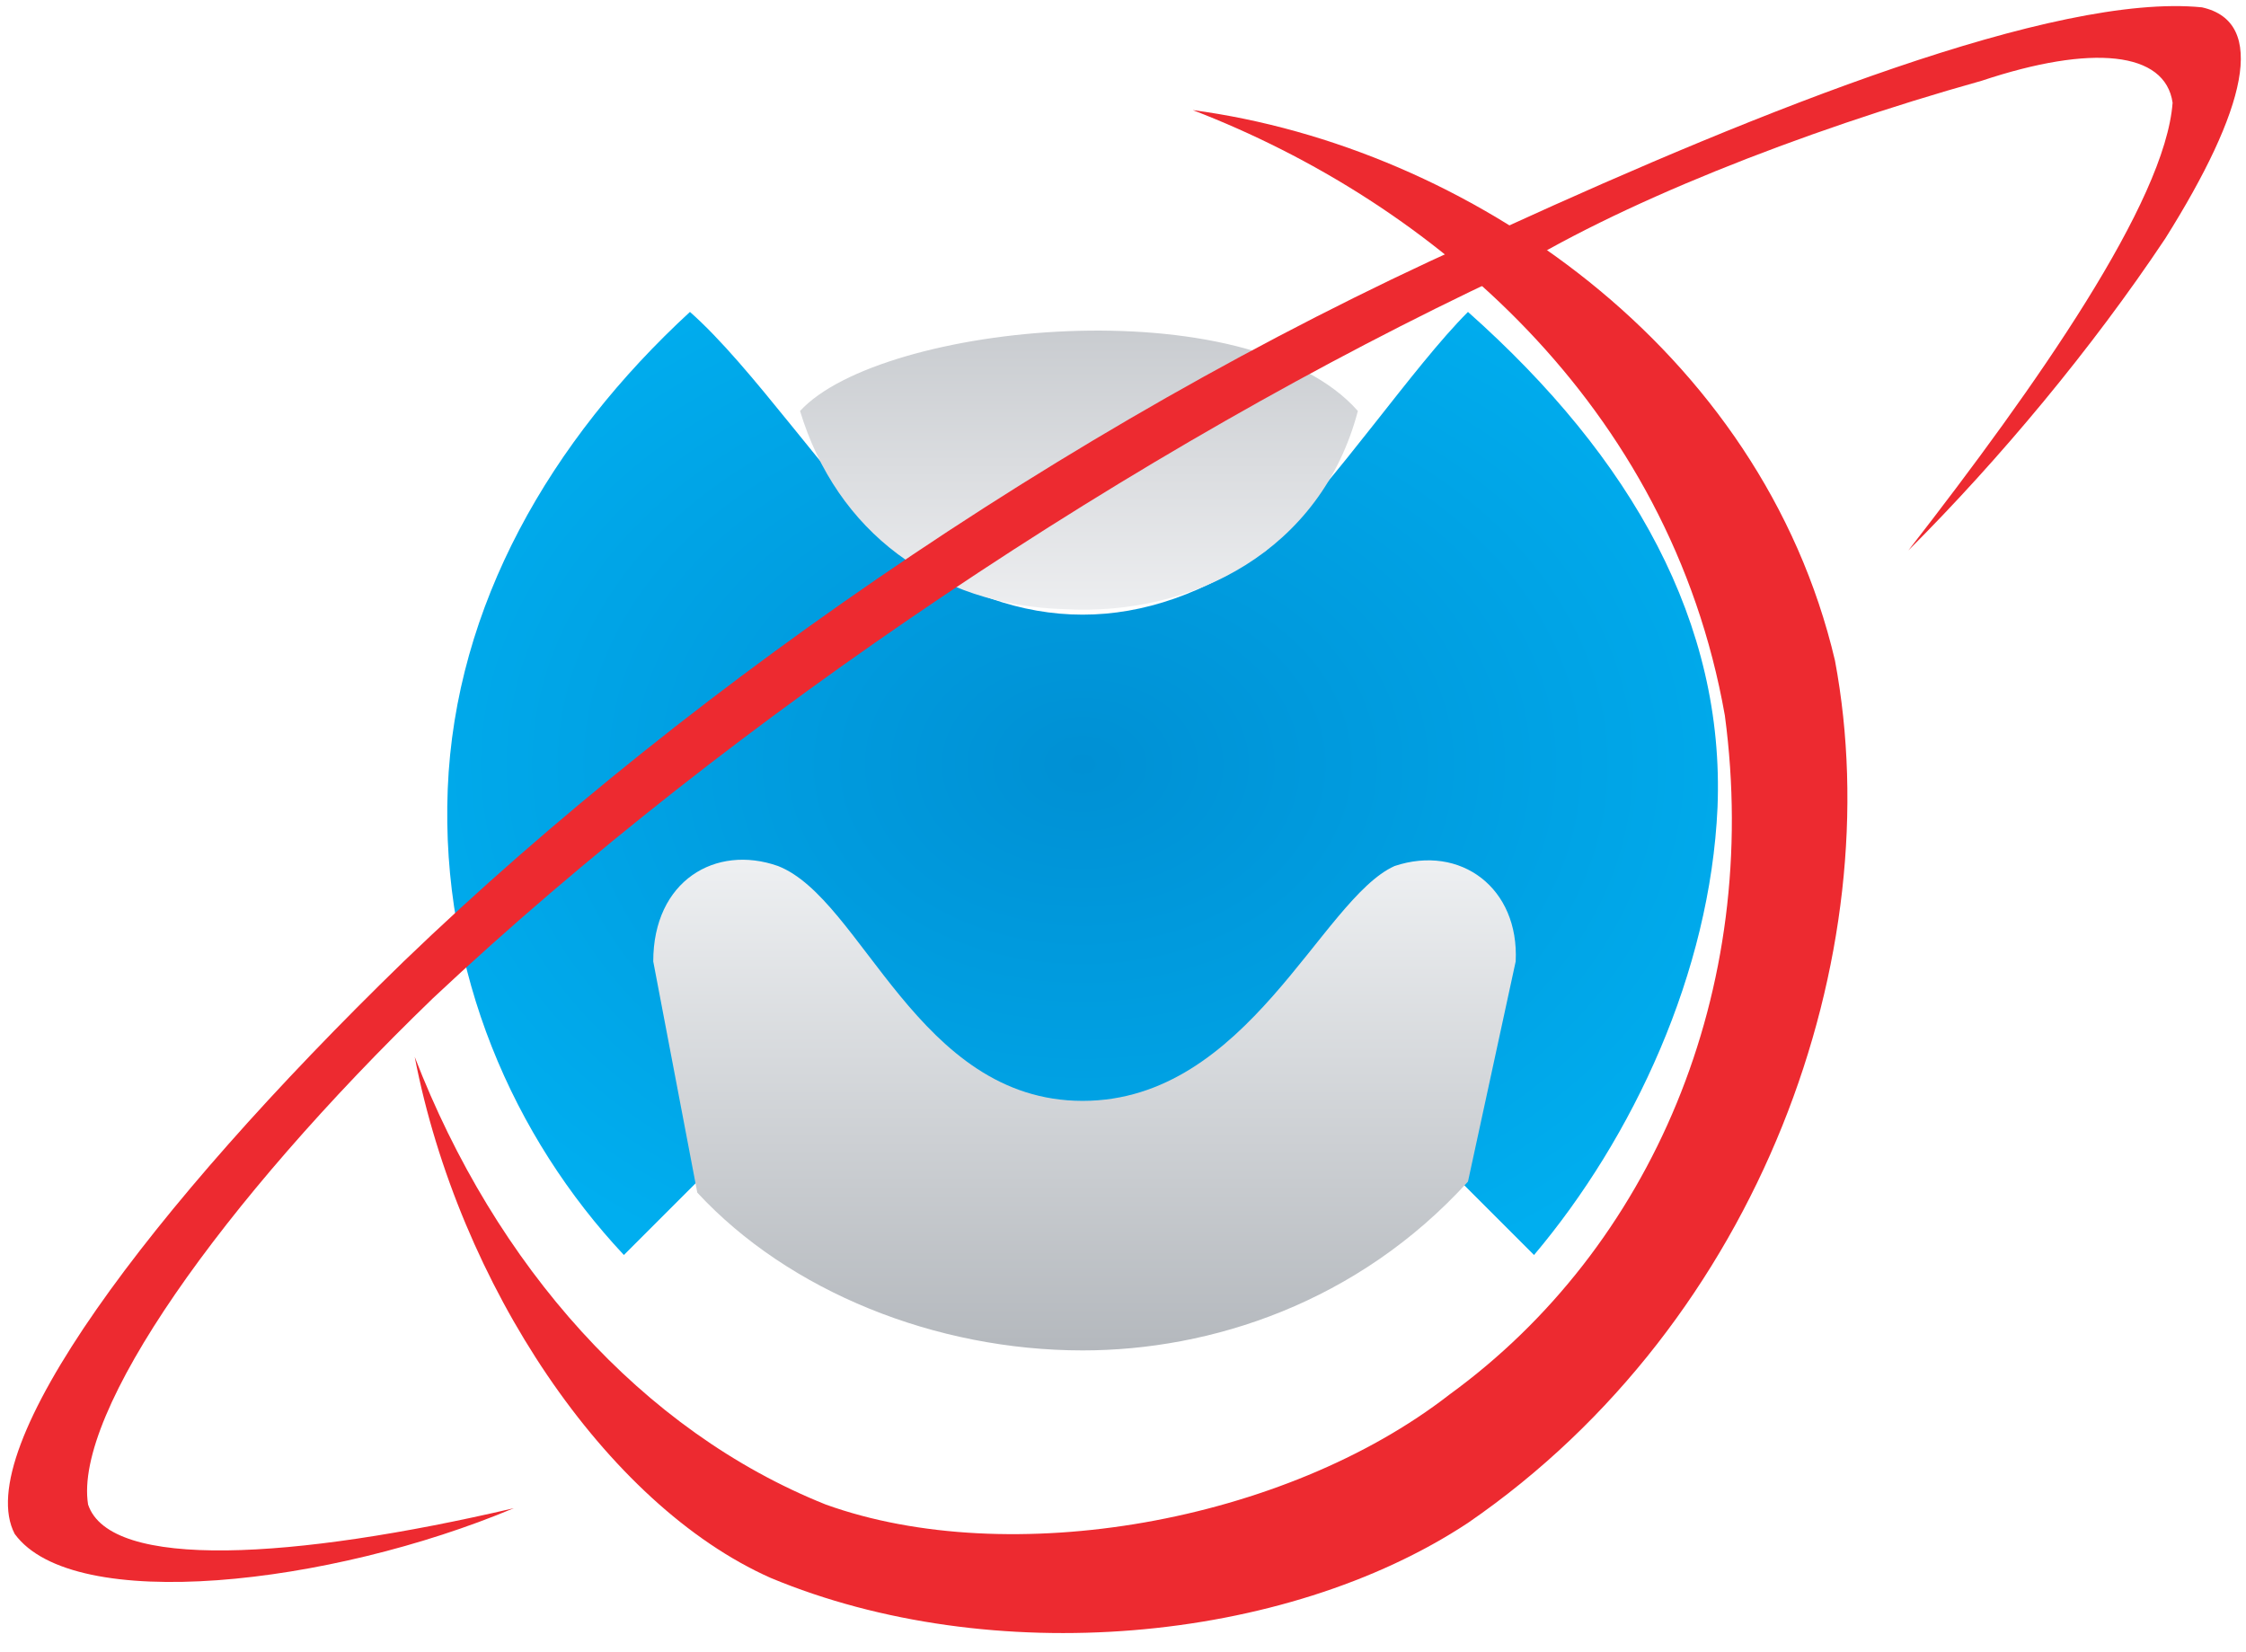
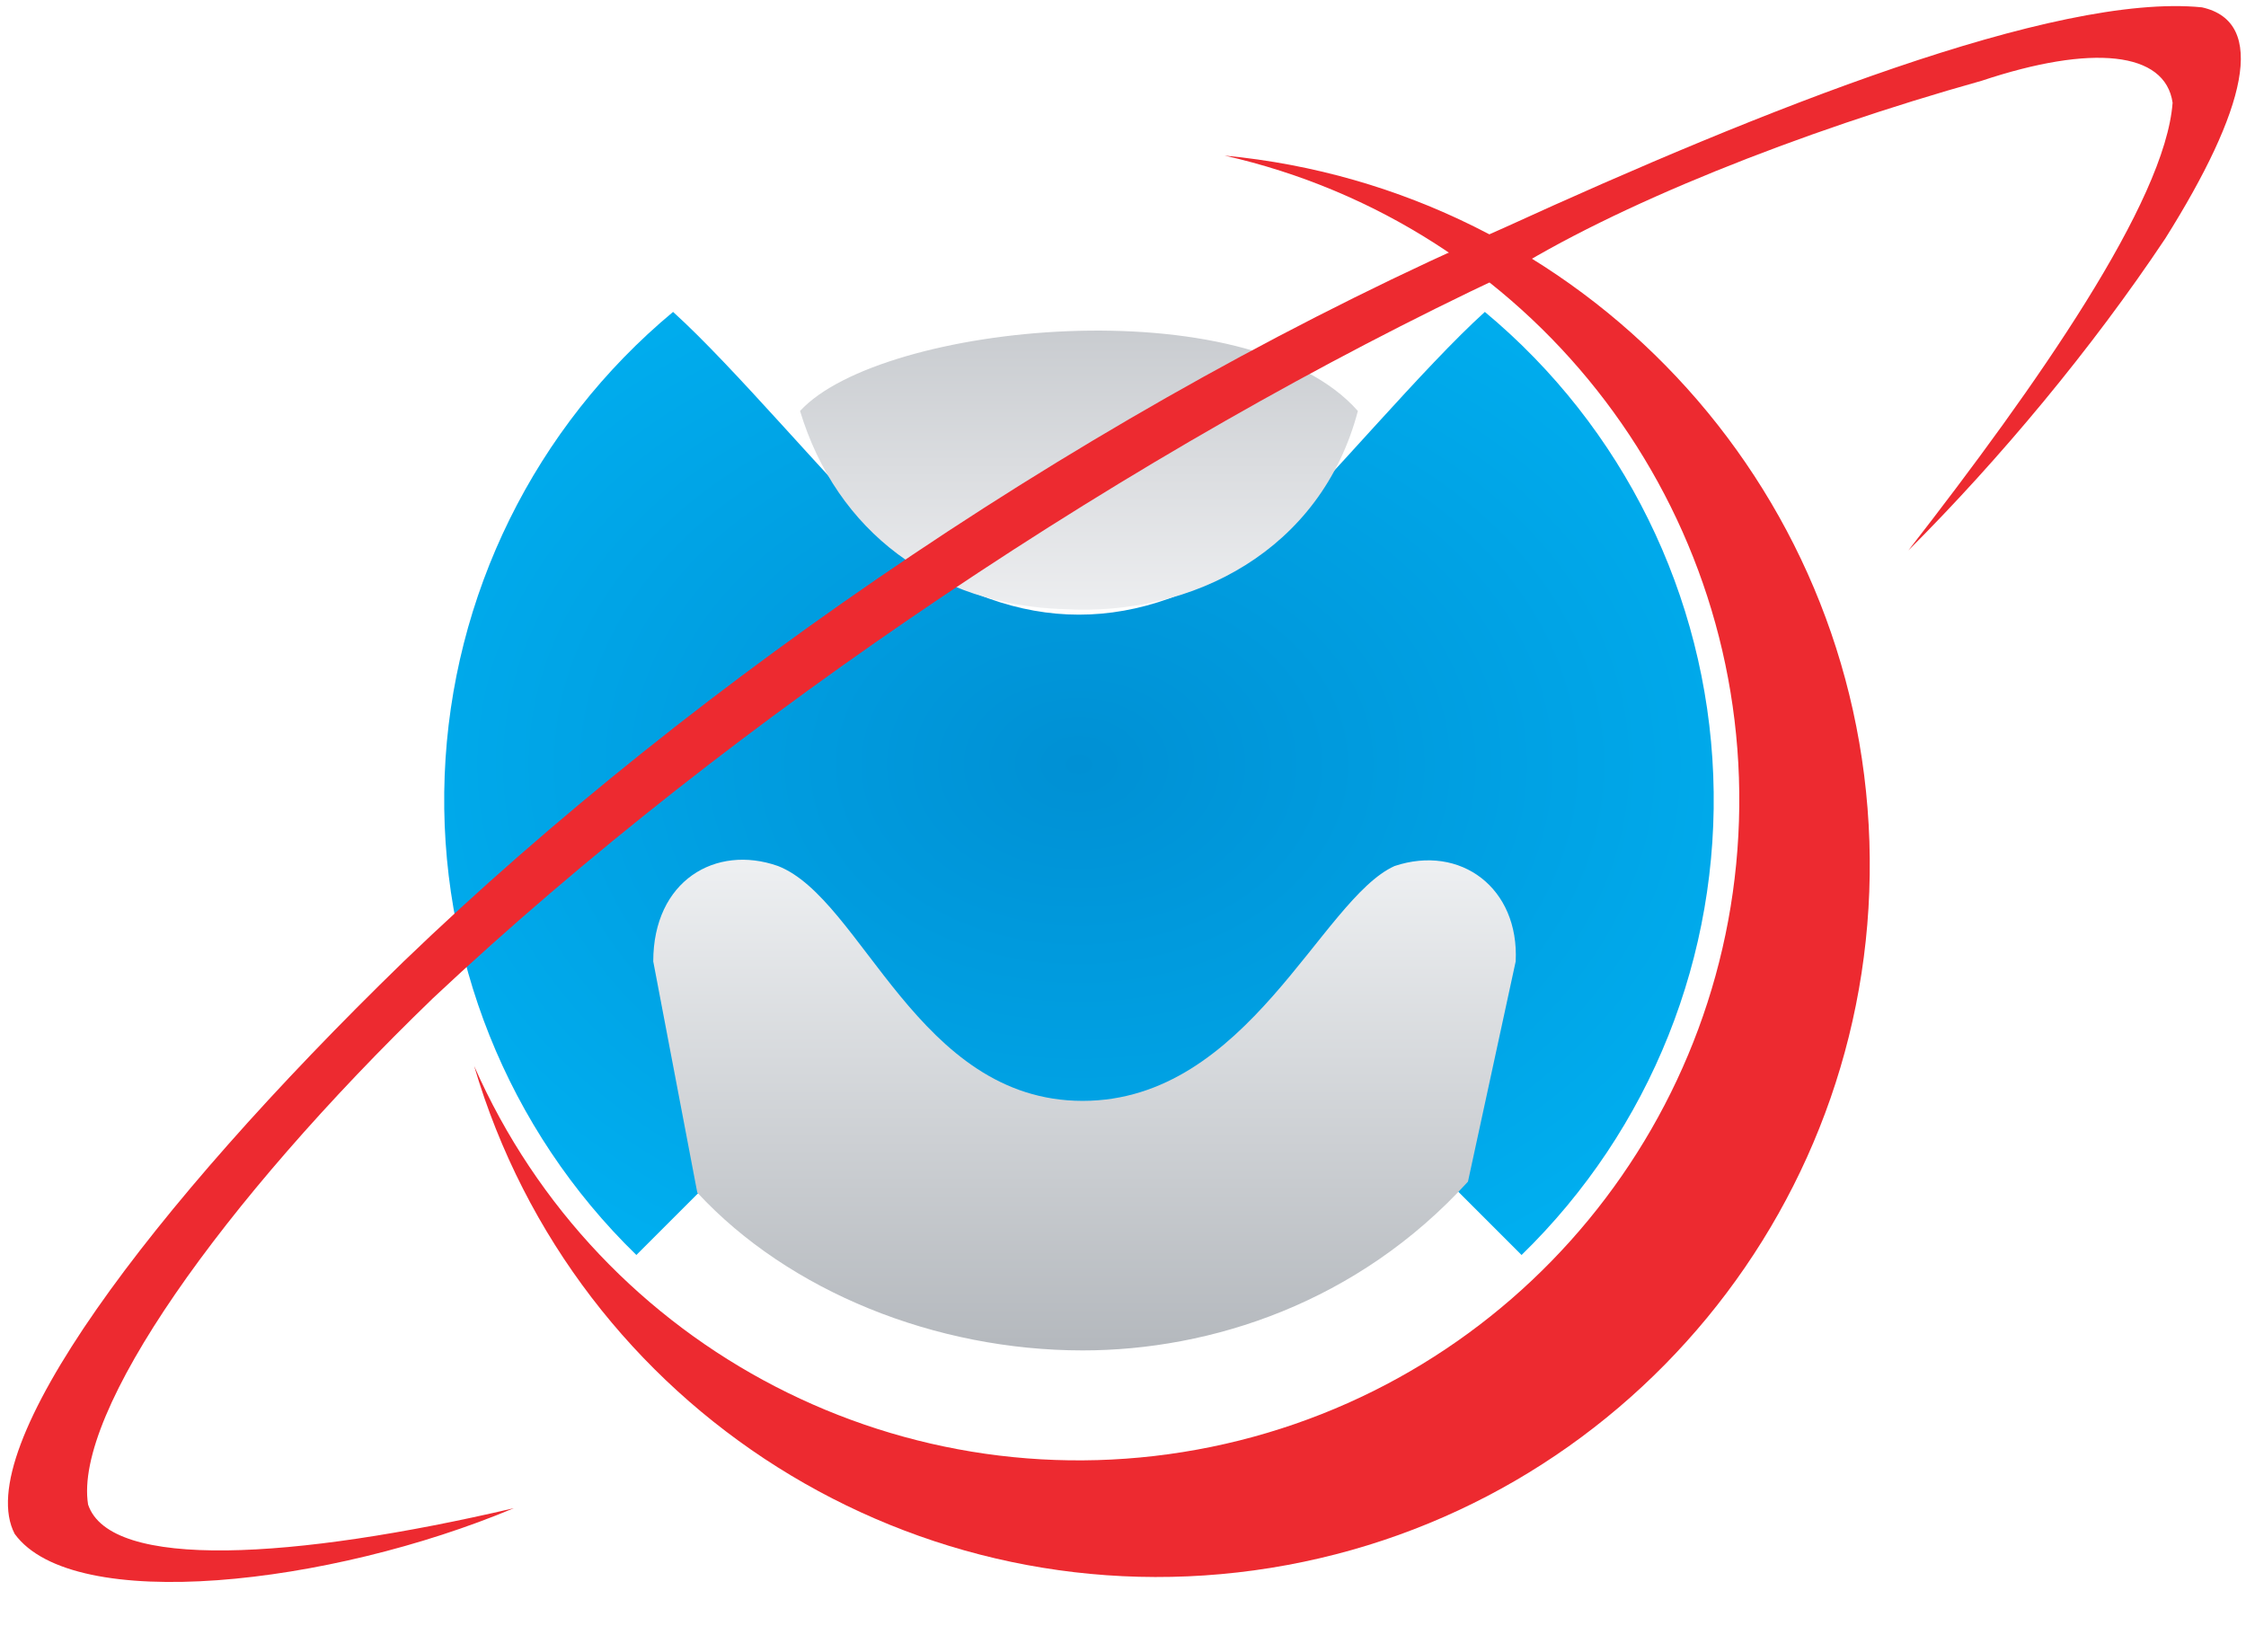
<svg xmlns="http://www.w3.org/2000/svg" viewBox="0 0 612 450" role="img" aria-label="Miracle Web Technologies logo">
  <defs>
    <radialGradient id="mw-blue" cx="50%" cy="48%" r="60%">
      <stop offset="0" stop-color="#0090D4" />
      <stop offset="1" stop-color="#00AEEF" />
    </radialGradient>
    <linearGradient id="mw-silver" x1="0" y1="0" x2="0" y2="1">
      <stop offset="0" stop-color="#C9CCD0" />
      <stop offset="1" stop-color="#EDEEF0" />
    </linearGradient>
    <linearGradient id="mw-silver-low" x1="0" y1="0" x2="0" y2="1">
      <stop offset="0" stop-color="#EEF0F2" />
      <stop offset="1" stop-color="#B4B8BD" />
    </linearGradient>
  </defs>
-   <path fill="url(#mw-blue)" d="M188 85C205 100 225 130 245 150Q295 185 345 150C365 130 385 100 400 85C445 125 470 170 468 220C466 265 445 310 418 342L398 322H190L170 342C140 310 120 265 122 215C124 165 150 120 188 85Z" />
+   <path fill="url(#mw-blue)" d="M183.4 85C200 100 225 130 245 150Q294 185 343 150C363 130 388 100 404.6 85A173 173 0 0 1 414.6 342L394.6 322H193.4L173.4 342A173 173 0 0 1 183.4 85Z" />
  <path fill="url(#mw-silver)" d="M218 112C240 88 340 78 370 112C360 150 325 168 290 166C255 165 228 145 218 112Z" />
  <path fill="url(#mw-silver-low)" d="M178 262C178 240 195 230 212 236C235 245 250 300 295 300C340 300 360 245 380 236C398 230 414 242 413 262L400 322C370 355 330 368 295 368C255 368 215 352 190 325Z" />
  <path fill="#ED2A30" d="M140 411C90 432 20 440 4 418C-8 395 40 330 110 262C190 185 300 110 410 62C480 30 560 -2 600 2C618 6 612 30 590 65C570 95 545 125 520 150C555 105 590 55 592 28C590 14 570 12 540 22C490 36 440 56 410 75C310 122 200 195 118 272C60 328 20 385 24 410C30 428 80 425 140 411Z" />
-   <path fill="#ED2A30" d="M325 30C400 40 480 95 500 180C515 260 480 360 400 415C350 448 270 455 210 430C165 410 125 350 113 288C135 345 175 390 225 410C275 428 350 415 395 380C450 340 480 270 470 195C455 110 390 55 325 30Z" />
+   <path fill="#ED2A30" d="M333.7 42.4A194.1 194.1 0 1 1 129.2 290.5A180 180 0 1 0 333.7 42.4Z" />
</svg>
